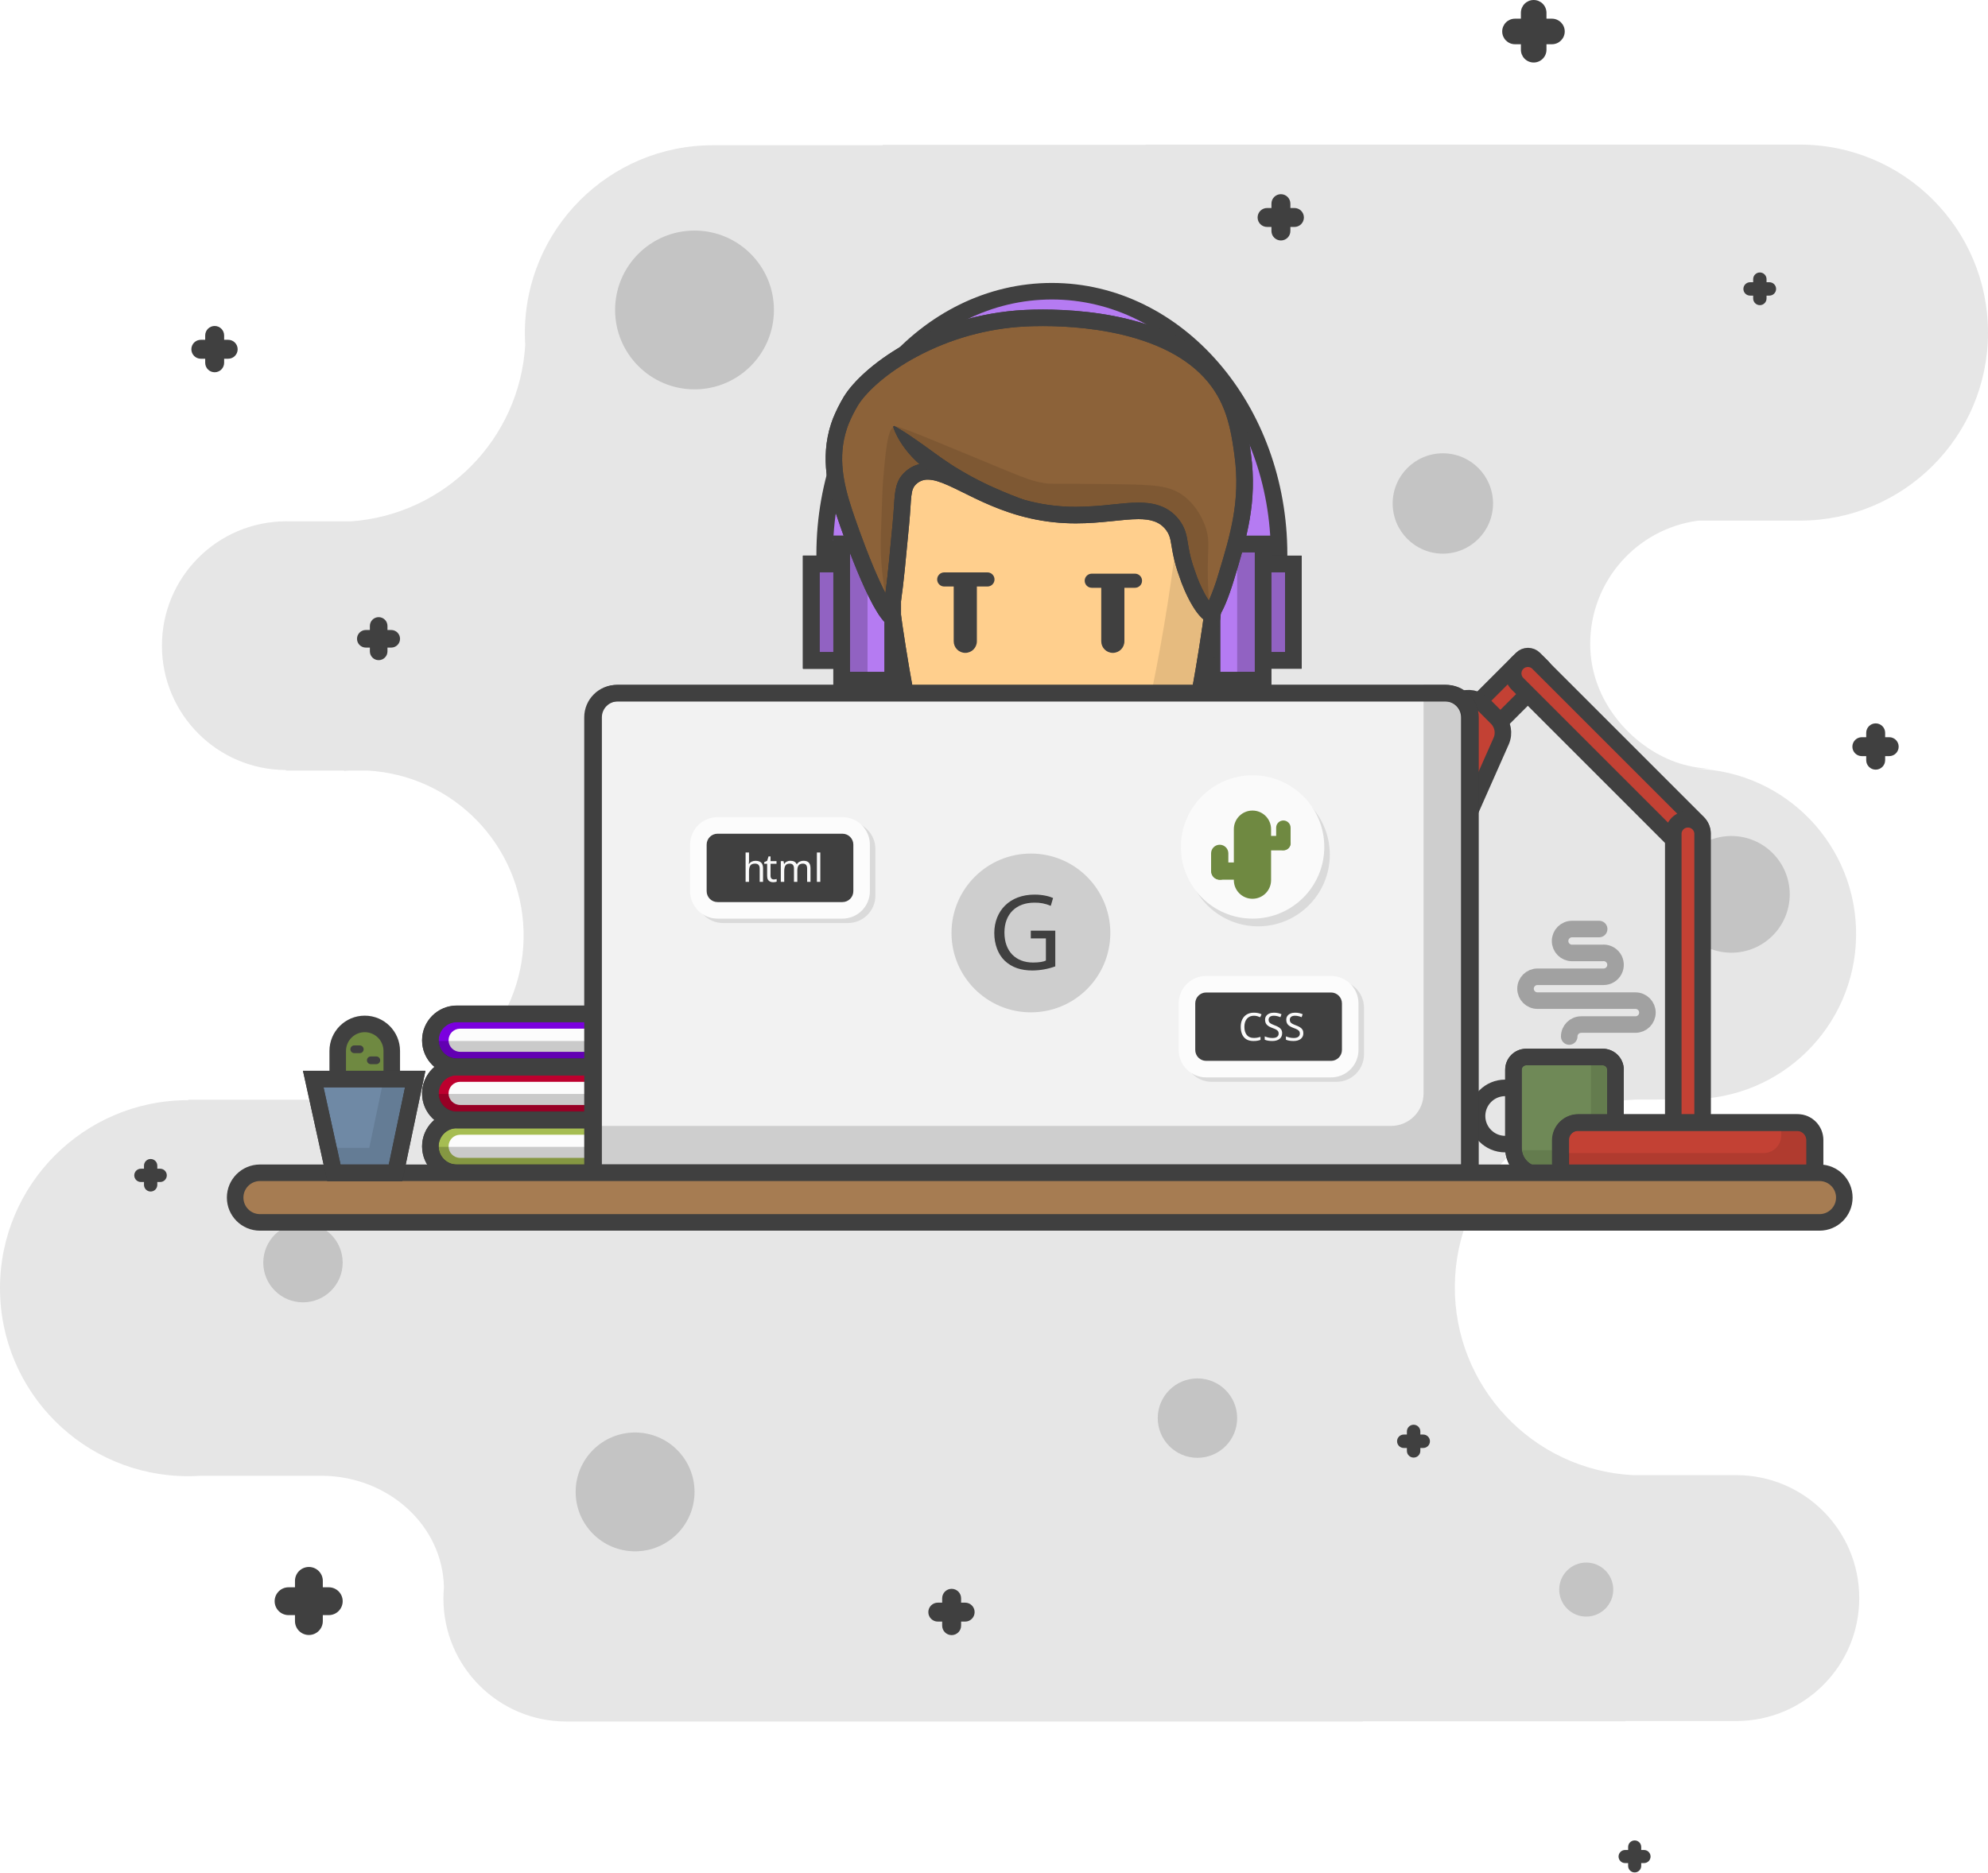
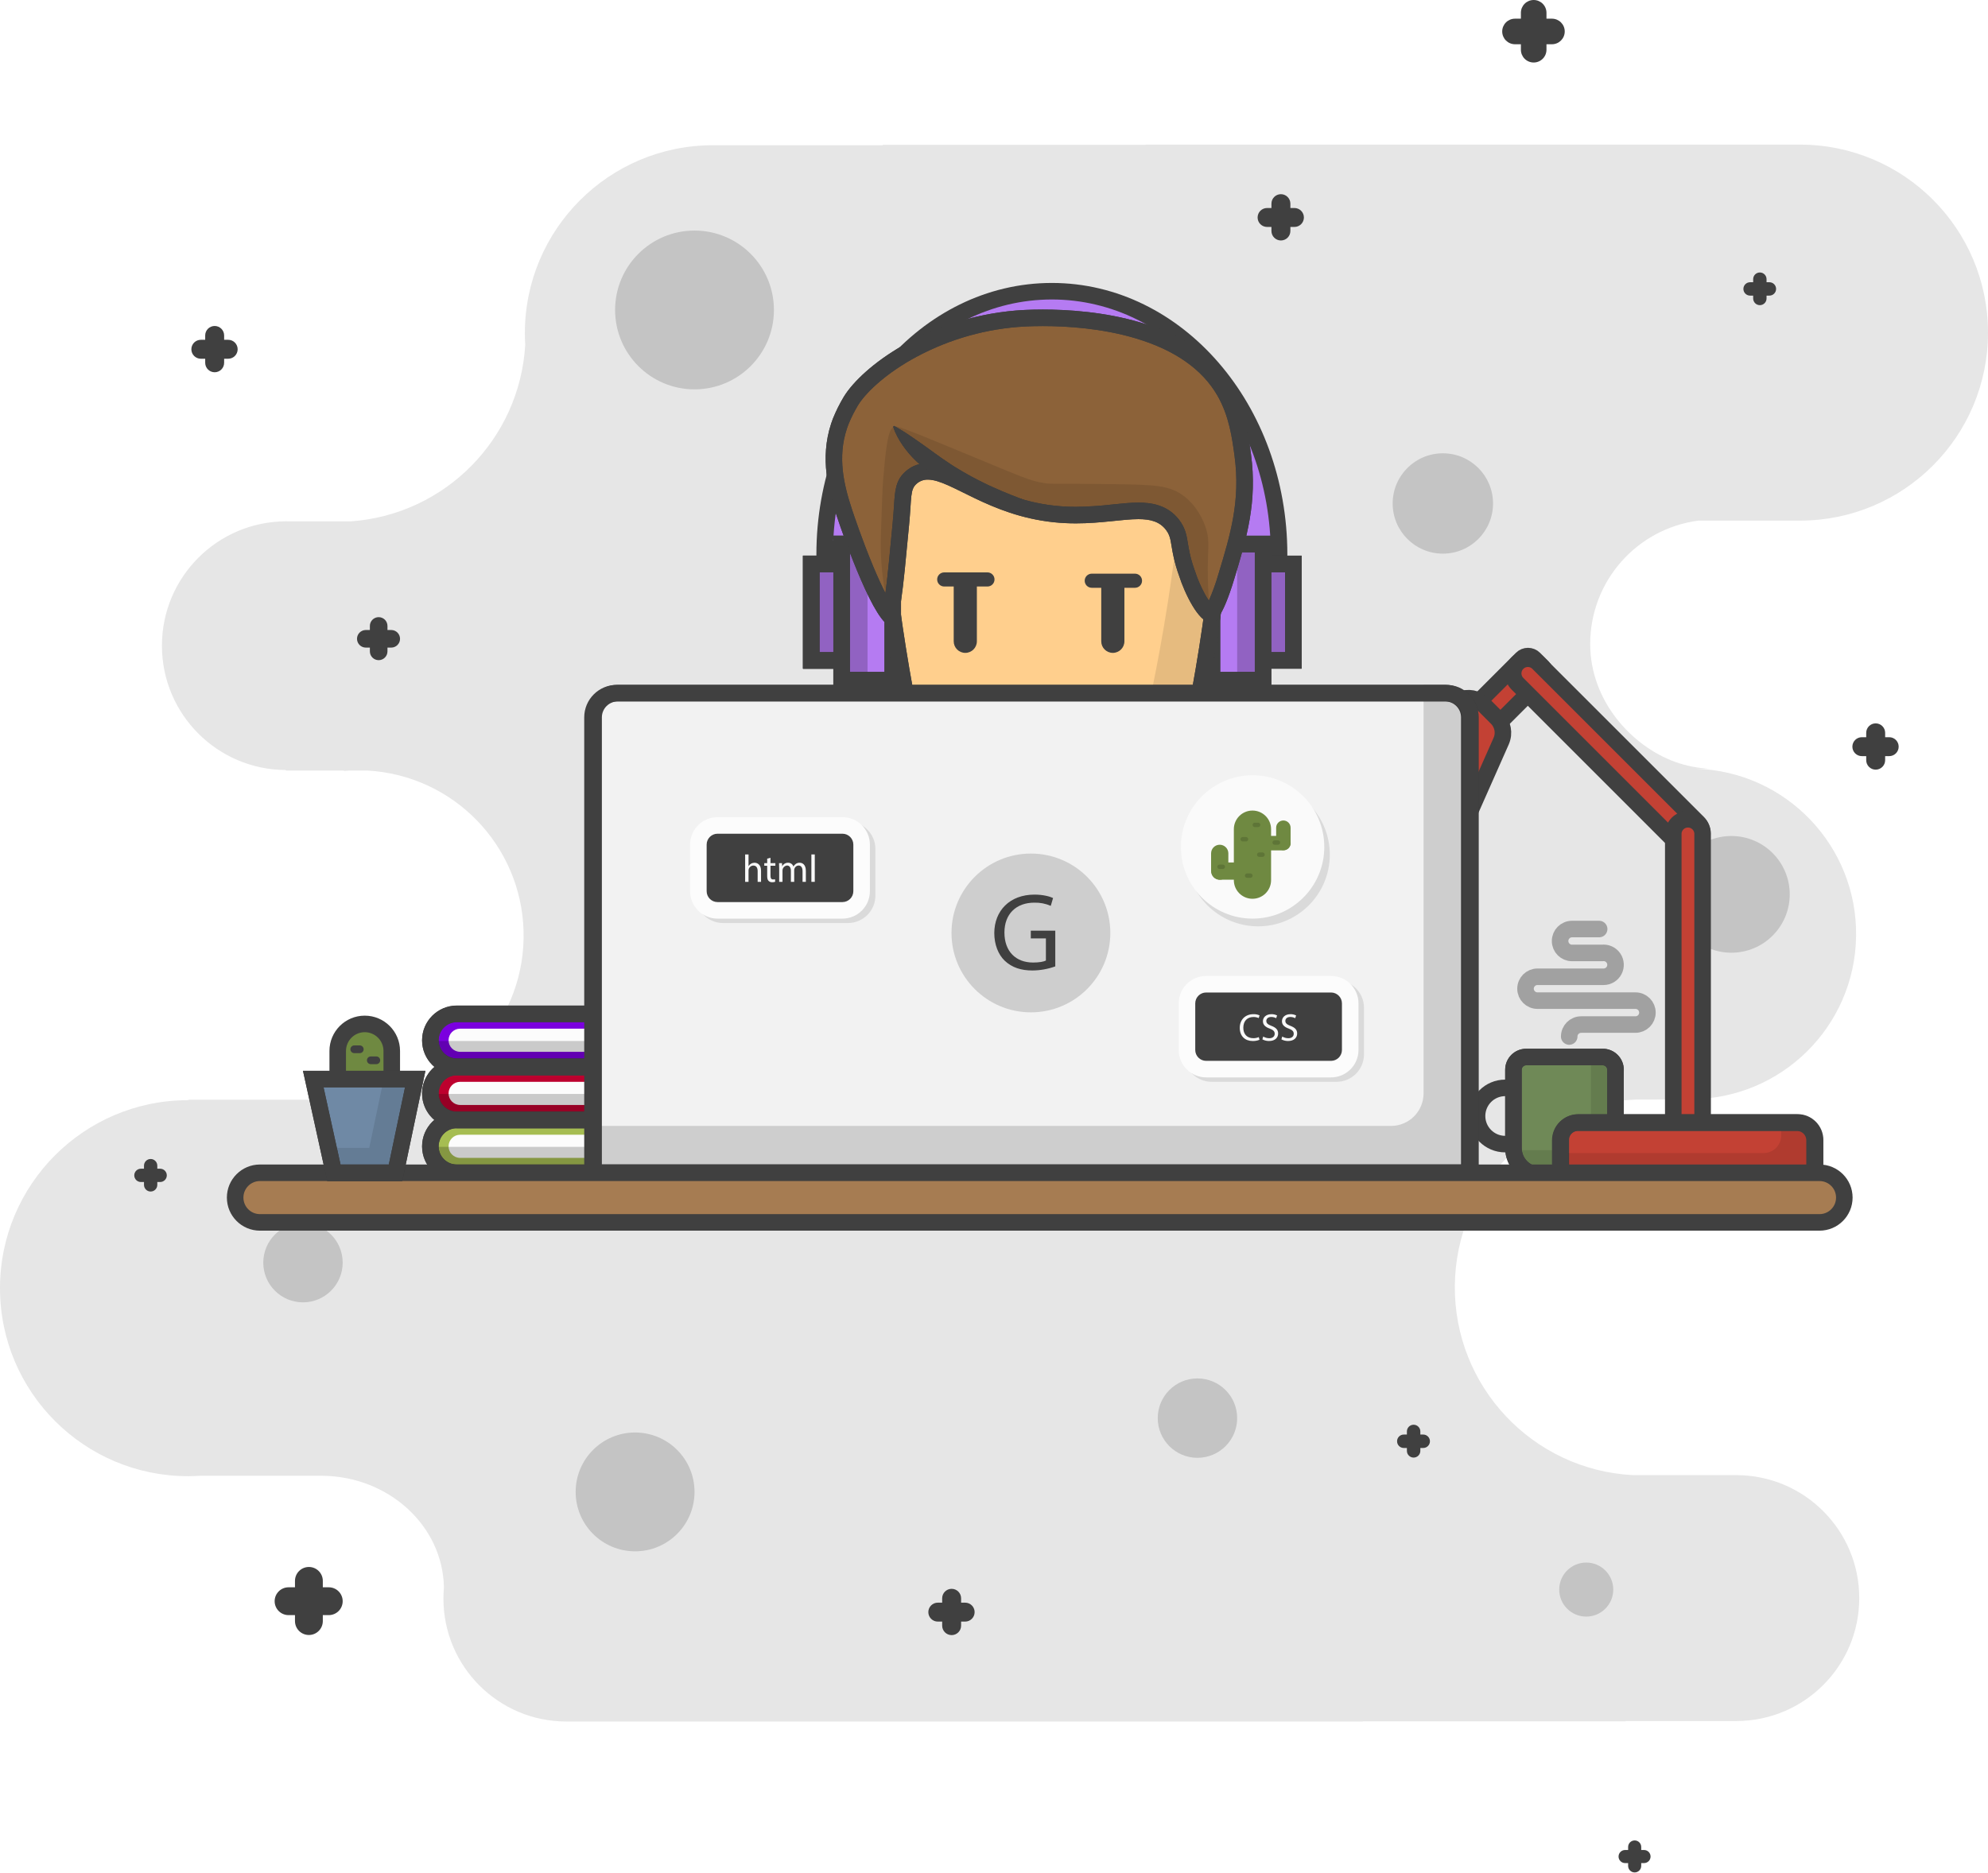
<svg xmlns="http://www.w3.org/2000/svg" viewBox="0 0 1802.469 1698.137">
  <defs>
    <style>
      .cls-1 {
        fill: #e6e6e6;
      }

-       .cls-2 {
+       .cls-2, .cls-27 {
        opacity: 0.15;
      }

      .cls-3 {
        fill: #404040;
      }

      .cls-4, .cls-5 {
        fill: #b57bf2;
      }

      .cls-15, .cls-17, .cls-4 {
        stroke: #404040;
      }

      .cls-10, .cls-11, .cls-15, .cls-17, .cls-4 {
        stroke-miterlimit: 10;
        stroke-width: 15px;
      }

      .cls-6, .cls-7 {
        opacity: 0.2;
      }

      .cls-8 {
        fill: #6f8957;
      }

      .cls-16, .cls-9 {
        opacity: 0.1;
      }

      .cls-10, .cls-11, .cls-17, .cls-21 {
        fill: none;
      }

      .cls-10, .cls-11 {
        stroke: #000;
        stroke-linecap: round;
      }

      .cls-11 {
        opacity: 0.3;
      }

      .cls-12 {
        fill: #a6bd52;
      }

      .cls-13 {
        fill: #fcfcfc;
      }

      .cls-14 {
        fill: #bd002e;
      }

      .cls-15 {
        fill: #c34134;
      }

      .cls-18 {
        fill: #ffcf8d;
      }

      .cls-19 {
        fill: #8c6239;
      }

      .cls-20 {
        fill: #7b00df;
      }

      .cls-22 {
        fill: #6f8941;
      }

      .cls-23 {
        fill: #f2f2f2;
      }

      .cls-24 {
        fill: #a67c52;
      }

      .cls-25 {
        fill: #6f89a5;
      }

      .cls-26 {
-         font-size: 35px;
-         font-family: MyriadPro-Regular, Myriad Pro;
-       }
- 
-       .cls-26, .cls-28 {
        fill: #fafafa;
-       }
- 
-       .cls-27 {
-         letter-spacing: -0.004em;
      }
    </style>
  </defs>
  <g id="Слой_2" data-name="Слой 2">
    <path class="cls-1" d="M1539.894,472.157h92.074a170.5,170.5,0,0,0,0-341H1038.641v.191H800.407v.372H646.376a170.5,170.5,0,0,0-170.5,170.5c0,3.539.121,7.048.333,10.534A170.51,170.51,0,0,1,318.005,472.84h-55.11c-1.163-.036-2.33-.059-3.501-.059a112.783,112.783,0,0,0-.213,225.565v.494h52.637v.328c1.566-.135,3.141-.24,4.72-.328h16.865a149.868,149.868,0,0,1,8.293,298.549H170.818v.376c-.106-0-.212-.004-.318-.004a170.5,170.5,0,0,0,0,341c3.747,0,7.462-.134,11.149-.372h110.814c60.365.715,109.16,45.687,110.03,101.372-.293,3.294-.451,6.627-.451,9.997a111.509,111.509,0,0,0,111.509,111.509c.089,0,.178-.003.267-.003v.004h721.775v-.192h238.234v-.244h100.737a111.509,111.509,0,0,0,0-223.017h-94.39a170.493,170.493,0,0,1,3.222-340.617l49.655-.122v-.25a149.868,149.868,0,0,0,4.457-299.669h13.306a105.869,105.869,0,0,1-32.124-6.219c-39.208-14.256-76.898-55.214-76.898-106.951A112.8,112.8,0,0,1,1539.894,472.157Z" />
    <g class="cls-2">
      <circle cx="629.702" cy="281.106" r="72" />
    </g>
    <g class="cls-2">
      <circle cx="1308.202" cy="456.606" r="45.5" />
    </g>
    <g class="cls-2">
      <circle cx="1085.702" cy="1286.106" r="36" />
    </g>
    <g class="cls-2">
      <circle cx="575.82" cy="1353.032" r="53.883" />
    </g>
    <g class="cls-2">
      <circle cx="1438.202" cy="1441.606" r="24.5" />
    </g>
    <g class="cls-2">
      <circle cx="274.702" cy="1145.106" r="36" />
    </g>
    <g class="cls-2">
      <circle cx="1569.788" cy="811.106" r="52.915" />
    </g>
    <path class="cls-3" d="M1173.627,188.647h-3.673v-3.955a8.586,8.586,0,0,0-8.586-8.586h0a8.586,8.586,0,0,0-8.586,8.586v3.955h-3.959a8.586,8.586,0,0,0-8.586,8.586v0a8.586,8.586,0,0,0,8.586,8.586h3.959v3.677a8.586,8.586,0,0,0,8.586,8.586h0a8.586,8.586,0,0,0,8.586-8.586v-3.677h3.673a8.586,8.586,0,0,0,8.586-8.586v0A8.586,8.586,0,0,0,1173.627,188.647Z" />
    <path class="cls-3" d="M1604.277,255.964h-2.594v-2.793a6.064,6.064,0,0,0-6.064-6.064h0a6.064,6.064,0,0,0-6.064,6.064V255.964h-2.796a6.064,6.064,0,0,0-6.064,6.064v0a6.064,6.064,0,0,0,6.064,6.064h2.796v2.597a6.064,6.064,0,0,0,6.064,6.064h0a6.064,6.064,0,0,0,6.064-6.064v-2.597h2.594a6.064,6.064,0,0,0,6.064-6.064v0A6.064,6.064,0,0,0,1604.277,255.964Z" />
    <path class="cls-3" d="M354.723,571.357H351.31v-3.675a7.979,7.979,0,0,0-7.979-7.979h0a7.979,7.979,0,0,0-7.979,7.979v3.675h-3.679a7.979,7.979,0,0,0-7.979,7.979v0a7.979,7.979,0,0,0,7.979,7.979h3.679v3.417a7.979,7.979,0,0,0,7.979,7.979h0a7.979,7.979,0,0,0,7.979-7.979v-3.417h3.413a7.979,7.979,0,0,0,7.979-7.979v0A7.979,7.979,0,0,0,354.723,571.357Z" />
    <path class="cls-3" d="M875.083,1453.468h-3.673v-3.955a8.586,8.586,0,0,0-8.586-8.586h0a8.586,8.586,0,0,0-8.586,8.586v3.955h-3.959a8.586,8.586,0,0,0-8.586,8.586v0a8.586,8.586,0,0,0,8.586,8.586h3.959v3.677a8.586,8.586,0,0,0,8.586,8.586h0a8.586,8.586,0,0,0,8.586-8.586v-3.677h3.673a8.586,8.586,0,0,0,8.586-8.586v0A8.586,8.586,0,0,0,875.083,1453.468Z" />
    <path class="cls-3" d="M1290.395,1301.009h-2.607v-2.807a6.095,6.095,0,0,0-6.095-6.095h0a6.095,6.095,0,0,0-6.095,6.095v2.807h-2.81a6.095,6.095,0,0,0-6.095,6.095v0a6.095,6.095,0,0,0,6.095,6.095h2.81v2.61a6.095,6.095,0,0,0,6.095,6.095h0a6.095,6.095,0,0,0,6.095-6.095V1313.198h2.607a6.095,6.095,0,0,0,6.095-6.095v0A6.095,6.095,0,0,0,1290.395,1301.009Z" />
    <path class="cls-3" d="M145.201,1059.92h-2.581v-2.779a6.034,6.034,0,0,0-6.034-6.034h0a6.034,6.034,0,0,0-6.034,6.034v2.779h-2.782a6.034,6.034,0,0,0-6.034,6.034v0a6.034,6.034,0,0,0,6.034,6.034h2.782v2.584a6.034,6.034,0,0,0,6.034,6.034h0a6.034,6.034,0,0,0,6.034-6.034v-2.584h2.581a6.034,6.034,0,0,0,6.034-6.034v0A6.034,6.034,0,0,0,145.201,1059.92Z" />
    <path class="cls-3" d="M206.892,308.17h-3.673v-3.955a8.586,8.586,0,0,0-8.586-8.586h0a8.586,8.586,0,0,0-8.586,8.586v3.955h-3.959a8.586,8.586,0,0,0-8.586,8.586v0a8.586,8.586,0,0,0,8.586,8.586h3.959V329.019a8.586,8.586,0,0,0,8.586,8.586h0a8.586,8.586,0,0,0,8.586-8.586V325.342h3.673a8.586,8.586,0,0,0,8.586-8.586v0A8.586,8.586,0,0,0,206.892,308.17Z" />
    <path class="cls-3" d="M1712.892,668.574h-3.673v-3.955a8.586,8.586,0,0,0-8.586-8.586h0a8.586,8.586,0,0,0-8.586,8.586v3.955h-3.959a8.586,8.586,0,0,0-8.586,8.586v0a8.586,8.586,0,0,0,8.586,8.586h3.959v3.677a8.586,8.586,0,0,0,8.586,8.586h0a8.586,8.586,0,0,0,8.586-8.586v-3.677h3.673a8.586,8.586,0,0,0,8.586-8.586v0A8.586,8.586,0,0,0,1712.892,668.574Z" />
    <path class="cls-3" d="M1490.594,1677.78h-2.54v-2.735a5.938,5.938,0,0,0-5.938-5.938h0a5.938,5.938,0,0,0-5.938,5.938v2.735h-2.738a5.938,5.938,0,0,0-5.938,5.938v0a5.938,5.938,0,0,0,5.938,5.938h2.738v2.543a5.938,5.938,0,0,0,5.938,5.938h0a5.938,5.938,0,0,0,5.938-5.938v-2.543h2.54a5.938,5.938,0,0,0,5.938-5.938v0A5.938,5.938,0,0,0,1490.594,1677.78Z" />
    <path class="cls-3" d="M1407.107,16.937h-4.96V11.596A11.596,11.596,0,0,0,1390.551,0h0a11.596,11.596,0,0,0-11.596,11.596V16.937h-5.347a11.596,11.596,0,0,0-11.596,11.596v0a11.596,11.596,0,0,0,11.596,11.596h5.347v4.966a11.596,11.596,0,0,0,11.596,11.596h0a11.596,11.596,0,0,0,11.596-11.596v-4.966h4.96a11.596,11.596,0,0,0,11.596-11.596v0A11.596,11.596,0,0,0,1407.107,16.937Z" />
    <path class="cls-3" d="M298.084,1439.537h-5.398v-5.812a12.618,12.618,0,0,0-12.618-12.618h0a12.618,12.618,0,0,0-12.618,12.618v5.812h-5.819a12.618,12.618,0,0,0-12.618,12.618v0a12.618,12.618,0,0,0,12.618,12.618h5.819v5.404a12.618,12.618,0,0,0,12.618,12.618h0a12.618,12.618,0,0,0,12.618-12.618v-5.404h5.398a12.618,12.618,0,0,0,12.618-12.618v0A12.618,12.618,0,0,0,298.084,1439.537Z" />
  </g>
  <g id="Слой_1" data-name="Слой 1">
    <path class="cls-4" d="M813.276,502.172c0-89.502,62.594-162.057,139.808-162.057s139.808,72.555,139.808,162.057c0,.479-.012.956-.016,1.434h66.819c.001-.24.008-.477.008-.717,0-131.876-92.229-238.783-206-238.783s-206,106.907-206,238.783c0,.24.007.477.008.717H813.292C813.288,503.128,813.276,502.652,813.276,502.172Z" />
    <g>
      <g>
        <g>
          <rect class="cls-5" x="1139.445" y="511.435" width="33.239" height="87.51" />
          <path class="cls-3" d="M1165.184,518.935v72.51h-18.24V518.935h18.24m15-15h-48.24V606.445h48.24V503.935Z" />
        </g>
        <g class="cls-6">
          <rect x="1139.445" y="511.435" width="33.239" height="87.51" />
          <path d="M1165.184,518.935v72.51h-18.24V518.935h18.24m15-15h-48.24V606.445h48.24V503.935Z" />
        </g>
        <path class="cls-3" d="M1165.184,518.935v72.51h-18.24V518.935h18.24m15-15h-48.24V606.445h48.24V503.935Z" />
      </g>
      <g>
        <rect class="cls-5" x="1098.849" y="493.345" width="46.352" height="123.522" />
        <path class="cls-3" d="M1137.7,500.845V609.368h-31.352V500.845h31.352m15-15h-61.352V624.368h61.352V485.845Z" />
      </g>
      <rect class="cls-7" x="1121.702" y="496.106" width="20" height="116" />
      <path class="cls-3" d="M1137.7,500.845V609.368h-31.352V500.845h31.352m15-15h-61.352V624.368h61.352V485.845Z" />
    </g>
    <g>
      <g>
        <g>
          <rect class="cls-5" x="735.582" y="511.435" width="33.24" height="87.51" />
          <path class="cls-3" d="M761.322,518.935v72.51H743.082V518.935h18.24m15-15H728.082V606.445h48.24V503.935Z" />
        </g>
        <g class="cls-6">
          <rect x="735.582" y="511.435" width="33.24" height="87.51" />
          <path d="M761.322,518.935v72.51H743.082V518.935h18.24m15-15H728.082V606.445h48.24V503.935Z" />
        </g>
        <path class="cls-3" d="M761.322,518.935v72.51H743.082V518.935h18.24m15-15H728.082V606.445h48.24V503.935Z" />
      </g>
      <g>
        <rect class="cls-5" x="763.066" y="493.345" width="46.352" height="123.522" />
        <path class="cls-3" d="M801.918,500.845V609.368H770.566V500.845h31.352m15-15H755.566V624.368h61.352V485.845Z" />
      </g>
    </g>
    <g>
      <path class="cls-3" d="M1364.702,994.106a18,18,0,1,1-18,18,18.02,18.02,0,0,1,18-18m0-15a33,33,0,1,0,33,33,33,33,0,0,0-33-33Z" />
      <g>
        <path class="cls-8" d="M1396.593,1065.606a24.418,24.418,0,0,1-24.391-24.391V970.149a11.556,11.556,0,0,1,11.543-11.543h69.439a11.556,11.556,0,0,1,11.543,11.543v71.066a24.418,24.418,0,0,1-24.391,24.391Z" />
        <path class="cls-3" d="M1453.185,966.106a4.047,4.047,0,0,1,4.042,4.043v71.067a16.91,16.91,0,0,1-16.89,16.89h-43.745a16.91,16.91,0,0,1-16.89-16.89V970.149a4.047,4.047,0,0,1,4.043-4.043h69.44m0-15h-69.44a19.043,19.043,0,0,0-19.043,19.043v71.067a31.89,31.89,0,0,0,31.89,31.89h43.745a31.89,31.89,0,0,0,31.89-31.89V970.149a19.043,19.043,0,0,0-19.042-19.043Z" />
      </g>
      <g class="cls-9">
        <path d="M1453.423,951.106a10.958,10.958,0,0,0-10.958,10.958v62a19.043,19.043,0,0,1-19.042,19.042h-44.72l3,19c0,6.052-11.857,11-5.805,11l85.805-12,10.763-90.958A19.043,19.043,0,0,0,1453.423,951.106Z" />
      </g>
      <path class="cls-3" d="M1453.189,966.128a4.047,4.047,0,0,1,4.043,4.043v70.927a17.05,17.05,0,0,1-17.03,17.03h-43.465a17.05,17.05,0,0,1-17.03-17.03V970.17a4.047,4.047,0,0,1,4.042-4.043h69.44m0-15h-69.44a19.043,19.043,0,0,0-19.042,19.043v70.927a32.03,32.03,0,0,0,32.03,32.03h43.465a32.03,32.03,0,0,0,32.03-32.03V970.17a19.043,19.043,0,0,0-19.043-19.043Z" />
      <path class="cls-10" d="M1471.914,882.531" />
      <path class="cls-11" d="M1449.91,842.554h-24.574a10.844,10.844,0,1,0,0,21.688s14.104,0,27.201-0a10.845,10.845,0,1,1,1.395,21.601h-59.992a10.82,10.82,0,0,0,.065,21.64s14.104,0,27.201-0l1.81.001h59.817a10.844,10.844,0,0,1,0,21.688h-48.973l-.25.013a10.844,10.844,0,0,0-10.844,10.844" />
    </g>
    <g>
      <g>
        <path class="cls-12" d="M414.202,1063.606a24,24,0,0,1,0-48h135a24,24,0,1,1,0,48Z" />
        <path class="cls-3" d="M549.203,1023.106a16.5,16.5,0,0,1,0,33H414.202a16.5,16.5,0,0,1,0-33H549.203m0-15H414.202a31.5,31.5,0,0,0,0,63H549.203a31.5,31.5,0,0,0,0-63Z" />
      </g>
      <rect class="cls-13" x="406.702" y="1029.106" width="151" height="21" rx="10.5" />
    </g>
    <g>
      <g>
        <path class="cls-14" d="M414.202,1015.606a24,24,0,0,1,0-48h135a24,24,0,1,1,0,48Z" />
        <path class="cls-3" d="M549.203,975.106a16.5,16.5,0,0,1,0,33H414.202a16.5,16.5,0,0,1,0-33H549.203m0-15H414.202a31.5,31.5,0,0,0,0,63H549.203a31.5,31.5,0,0,0,0-63Z" />
      </g>
      <rect class="cls-13" x="406.702" y="981.106" width="151" height="21" rx="10.5" />
    </g>
    <g>
      <rect class="cls-15" x="1353.457" y="589.506" width="26.605" height="79.266" rx="7.969" transform="translate(1888.335 2040.453) rotate(-135)" />
      <rect class="cls-15" x="1444.394" y="567.411" width="26.605" height="231.461" rx="13.302" transform="translate(-56.10437 1230.835) rotate(-45.00002)" />
      <rect class="cls-15" x="1517.113" y="743.002" width="26.605" height="297.086" rx="13.302" />
      <rect class="cls-15" x="1415.129" y="1017.917" width="230.574" height="53.209" rx="15.938" />
      <path class="cls-15" d="M1264.022,827.617l-95.767-95.767a18.941,18.941,0,0,1,5.722-30.712l149.741-66.329a18.941,18.941,0,0,1,21.065,3.925l12.354,12.354a18.941,18.941,0,0,1,3.925,21.065l-66.328,149.742A18.941,18.941,0,0,1,1264.022,827.617Z" />
      <path class="cls-16" d="M1629.052,1022.502h-14.062v7.272a15.938,15.938,0,0,1-15.938,15.938H1414.416v14.062a15.938,15.938,0,0,0,15.938,15.938h198.699a15.938,15.938,0,0,0,15.938-15.938v-21.334A15.938,15.938,0,0,0,1629.052,1022.502Z" />
      <rect class="cls-17" x="1414.65" y="1018.204" width="230.574" height="53.209" rx="15.938" />
    </g>
    <g>
      <path class="cls-18" d="M954.702,953.606c-17.284,0-36.6-20.112-55.86-58.163-17.358-34.292-34.866-83.911-50.63-143.491-29.037-109.743-47.01-233.303-47.01-284.846,0-47.752,14.99-84.424,44.553-108.997,26.37-21.918,64.043-33.503,108.947-33.503,44.803,0,82.294,11.578,108.422,33.483,29.248,24.521,44.078,61.199,44.078,109.017,0,51.721-17.783,175.338-46.514,284.861-15.855,60.443-32.775,108.719-50.289,143.489C991.238,933.499,971.978,953.606,954.702,953.606Z" />
      <path class="cls-3" d="M954.702,332.106c43.018,0,78.843,10.972,103.604,31.73,27.469,23.028,41.396,57.773,41.396,103.27,0,51.256-17.69,174.013-46.268,282.959-15.501,59.091-32.698,108.2-49.732,142.018-17.294,34.333-35.153,54.024-48.999,54.024-13.861,0-31.782-19.701-49.169-54.05-17.125-33.832-34.439-82.942-50.071-142.022-28.883-109.16-46.76-231.853-46.76-282.928,0-45.418,14.08-80.149,41.847-103.229,25.007-20.785,61.022-31.771,104.153-31.771m0-15c-88.642,0-161,43.961-161,150s72.358,494,161,494c88.642,0,160-387.961,160-494s-71.358-150-160-150Z" />
    </g>
    <g class="cls-9">
      <path d="M1049.017,339.124c14.084,22.308,22.165,50.938,22.165,86.599,0,106.039-71.358,494-160,494a31.677,31.677,0,0,1-8.369-1.149c16.146,26.244,33.423,42.149,51.369,42.149,88.642,0,160-387.961,160-494C1114.181,403.222,1088.585,361.992,1049.017,339.124Z" />
    </g>
    <g>
      <g>
        <g>
          <rect class="cls-5" x="735.582" y="511.435" width="33.24" height="87.51" />
          <path class="cls-3" d="M761.322,518.935v72.51H743.082V518.935h18.24m15-15H728.082V606.445h48.24V503.935Z" />
        </g>
        <g class="cls-6">
          <rect x="735.582" y="511.435" width="33.24" height="87.51" />
          <path d="M761.322,518.935v72.51H743.082V518.935h18.24m15-15H728.082V606.445h48.24V503.935Z" />
        </g>
        <path class="cls-3" d="M761.322,518.935v72.51H743.082V518.935h18.24m15-15H728.082V606.445h48.24V503.935Z" />
      </g>
      <g>
        <rect class="cls-5" x="763.066" y="493.345" width="46.352" height="123.522" />
        <path class="cls-3" d="M801.918,500.845V609.368H770.566V500.845h31.352m15-15H755.566V624.368h61.352V485.845Z" />
      </g>
      <rect class="cls-7" x="766.564" y="496.106" width="20" height="116" transform="translate(1553.128 1108.213) rotate(-180)" />
      <path class="cls-3" d="M801.918,500.845V609.368H770.566V500.845h31.352m15-15H755.566V624.368h61.352V485.845Z" />
    </g>
    <path class="cls-3" d="M954.702,332.106c43.018,0,78.843,10.972,103.604,31.73,27.469,23.028,41.396,57.773,41.396,103.27,0,51.256-17.69,174.013-46.268,282.959-15.501,59.091-32.698,108.2-49.732,142.018-17.294,34.333-35.153,54.024-48.999,54.024-13.861,0-31.782-19.701-49.169-54.05-17.125-33.832-34.439-82.942-50.071-142.022-28.883-109.16-46.76-231.853-46.76-282.928,0-45.418,14.08-80.149,41.847-103.229,25.007-20.785,61.022-31.771,104.153-31.771m0-15c-88.642,0-161,43.961-161,150s72.358,494,161,494c88.642,0,160-387.961,160-494s-71.358-150-160-150Z" />
    <g>
      <path class="cls-19" d="M806.704,558.24c-3.237-3.612-9.763-13.163-20.444-38.189-10.648-24.95-19.307-50.853-20.935-55.792-7.475-22.686-13.87-49.665-4.623-77.753.466-1.417.971-2.832,1.5-4.207A133.299,133.299,0,0,1,771.588,363.54c16.655-27.039,74.281-68.016,150.248-74.46,2.379-.202,11.113-.86,23.635-.86,21.941,0,54.755,1.99,86.479,11.471,37.17,11.108,63.501,29.671,78.262,55.173,11.475,19.822,14.293,40.844,16.558,57.736,5.674,42.326-3.788,73.61-14.745,109.834-7.894,26.098-13.09,32.922-14.675,34.516-1.449-.7-5.183-3.729-10.221-12.333A129.697,129.697,0,0,1,1076.349,520.332c-.17-.537-.399-1.188-.679-1.979a118.273,118.273,0,0,1-4.344-15.276c-.799-3.617-1.284-6.601-1.713-9.234-1.076-6.611-1.926-11.833-6.439-17.773-8.587-11.301-21.066-12.751-30.979-12.751-6.754,0-14.033.75-22.463,1.619a324.397,324.397,0,0,1-34.164,2.219,184.167,184.167,0,0,1-19.576-1.007c-33.809-3.578-58.92-16.017-79.097-26.012-14.267-7.067-25.535-12.65-35.615-12.65a22.293,22.293,0,0,0-14.972,5.438c-6.949,5.985-7.386,12.69-8.257,26.046-.292,4.467-.654,10.027-1.314,16.921l-.172,1.779C812.961,516.115,810.019,547.489,806.704,558.24Z" />
      <path class="cls-3" d="M945.471,295.719c21.441,0,53.476,1.936,84.331,11.157,35.277,10.543,60.146,27.952,73.918,51.745,10.73,18.537,13.438,38.743,15.615,54.979,5.458,40.712-3.787,71.275-14.491,106.664a190.649,190.649,0,0,1-8.828,24.416,75.982,75.982,0,0,1-3.959-6.598,125.734,125.734,0,0,1-8.561-20.023c-.224-.702-.47-1.4-.755-2.207a111.294,111.294,0,0,1-4.09-14.391c-.754-3.412-1.221-6.286-1.634-8.822-1.145-7.034-2.226-13.677-7.87-21.105-10.7-14.083-26.213-15.713-36.951-15.714-7.14-0-14.958.805-23.235,1.658a318.194,318.194,0,0,1-33.393,2.179,176.823,176.823,0,0,1-18.786-.965c-32.473-3.437-56.917-15.545-76.557-25.275-15.145-7.503-27.108-13.429-38.944-13.429a29.598,29.598,0,0,0-19.867,7.255c-9.334,8.04-9.936,17.269-10.847,31.24-.288,4.417-.646,9.914-1.296,16.697l-.105,1.09-.067.697c-2.268,24.196-4.06,43.308-5.838,57.374q-.235,1.859-.461,3.526c-2.952-5.719-6.562-13.391-10.863-23.647C781.938,490.379,773.949,466.464,772.449,461.912c-7.45-22.609-13.166-47.108-4.623-73.061.423-1.284.881-2.57,1.363-3.824a125.673,125.673,0,0,1,8.785-17.553c6.265-10.171,22.203-26.335,48.148-41.198a234.574,234.574,0,0,1,96.349-29.723c2.304-.195,10.774-.833,23.001-.833m0-15c-13.035,0-21.999.694-24.269.887-81.774,6.938-139.659,51.472-156,78a139.681,139.681,0,0,0-10,20c-.4,1.041-.986,2.617-1.624,4.555-10.458,31.768-2.238,61.621,4.624,82.445,7.98,24.216,35.508,101.12,50.033,101.12a3.906,3.906,0,0,0,.967-.12c6.622-1.689,9.358-30.873,14.83-89.241.029-.314.089-.916.17-1.759,2.496-26.067.757-32.623,7-38a14.795,14.795,0,0,1,10.078-3.62c20.742,0,55.218,32.408,113.922,38.62a192.888,192.888,0,0,0,20.364,1.049c23.272,0,42.179-3.838,56.627-3.837,10.87.001,19.223,2.174,25.009,9.788,4.862,6.399,4.025,11.522,6.801,24.088a135.396,135.396,0,0,0,5.199,17.912c4.653,14.623,17.422,42.009,28.655,42.009.115,0,.23-.003.345-.009,2.593-.131,9.479-1.91,21-40,11.095-36.682,20.89-69.065,15-113-2.304-17.19-5.28-39.389-17.5-60.5-36.132-62.423-127.071-70.387-171.231-70.387Z" />
    </g>
    <path class="cls-3" d="M810.639,386.242a181.65,181.65,0,0,1,15.695,9.759c4.95,3.332,9.704,6.72,14.422,10.097,9.39,6.779,18.626,13.668,28.609,19.538l3.73,2.218c1.232.763,2.527,1.41,3.777,2.145,2.498,1.478,5.087,2.785,7.65,4.161,1.273.707,2.589,1.324,3.884,1.992q1.947.995,3.921,1.94l3.948,1.914q2.004.889,3.998,1.828c5.354,2.4,10.778,4.744,16.31,6.942,5.53,2.209,11.151,4.293,16.849,6.486l-.457,2.688a135.659,135.659,0,0,1-36.732-4.641,160.359,160.359,0,0,1-17.782-5.766,167.717,167.717,0,0,1-17.045-7.85c-1.405-.698-2.753-1.497-4.113-2.276-1.359-.782-2.723-1.556-4.069-2.361-2.638-1.695-5.326-3.32-7.888-5.132-2.552-1.824-5.147-3.592-7.598-5.553-2.448-1.962-4.828-4.011-7.087-6.189a91.122,91.122,0,0,1-12.225-14.295,76.922,76.922,0,0,1-4.905-8.088,54.352,54.352,0,0,1-3.763-8.827Z" />
    <path class="cls-16" d="M810.702,387.106c.96-1.706,9.69,1.487,64,24,54.181,22.46,59.05,24.902,72,27,7.352,1.191,4.079.128,65,1,35.542.509,49.129,1.049,62,11,12.41,9.594,17.43,22.737,19,27,5.712,15.513.759,21.687,3,61,.596,10.46,1.327,16.69,0,17-3.357.784-16.064-37.212-18-43-5.925-17.716-6.797-23.259-13-31a55.713,55.713,0,0,0-23-17c-17.761-6.721-30.303.375-53,3-29.046,3.359-52.181-3.211-62-6-18.935-5.378-34.884-15.646-66-36C848.085,416.853,808.525,390.974,810.702,387.106Z" />
    <g>
      <g>
        <path class="cls-20" d="M414.202,967.406a24,24,0,0,1,0-48h135a24,24,0,1,1,0,48Z" />
        <path class="cls-3" d="M549.203,926.906a16.5,16.5,0,0,1,0,33H414.202a16.5,16.5,0,0,1,0-33H549.203m0-15H414.202a31.5,31.5,0,0,0-31.5,31.5v0a31.5,31.5,0,0,0,31.5,31.5H549.203a31.5,31.5,0,0,0,31.5-31.5v-0a31.5,31.5,0,0,0-31.5-31.5Z" />
      </g>
      <rect class="cls-13" x="406.702" y="932.906" width="151" height="21" rx="10.5" />
    </g>
    <rect class="cls-7" x="394.702" y="944.106" width="155" height="20" />
    <path class="cls-16" d="M805.702,547.106c-1.015-.033-1.783-2.585-3-9a242.985,242.985,0,0,1-4-54c.967-28.365,1.451-42.548,2-49,2.121-24.911,4.149-47.328,10-48,4.238-.487,4.954,11.088,19,25,7.647,7.574,13.877,10.572,13,14-1.163,4.547-12.732,1.639-20,8-8.202,7.178-5.131,21.041-4,36C821.756,510.503,809.592,547.234,805.702,547.106Z" />
    <rect class="cls-7" x="393.702" y="992.106" width="155" height="20" />
    <rect class="cls-7" x="396.702" y="1040.106" width="155" height="20" />
    <path class="cls-3" d="M945.471,295.719c21.441,0,53.476,1.936,84.331,11.157,35.277,10.543,60.146,27.952,73.918,51.745,10.73,18.537,13.438,38.743,15.615,54.979,5.458,40.712-3.787,71.275-14.491,106.664a190.649,190.649,0,0,1-8.828,24.416,75.982,75.982,0,0,1-3.959-6.598,125.734,125.734,0,0,1-8.561-20.023c-.224-.702-.47-1.4-.755-2.207a111.294,111.294,0,0,1-4.09-14.391c-.754-3.412-1.221-6.286-1.634-8.822-1.145-7.034-2.226-13.677-7.87-21.105-10.7-14.083-26.213-15.713-36.951-15.714-7.14-0-14.958.805-23.235,1.658a318.194,318.194,0,0,1-33.393,2.179,176.823,176.823,0,0,1-18.786-.965c-32.473-3.437-56.917-15.545-76.557-25.275-15.145-7.503-27.108-13.429-38.944-13.429a29.598,29.598,0,0,0-19.867,7.255c-9.334,8.04-9.936,17.269-10.847,31.24-.288,4.417-.646,9.914-1.296,16.697l-.105,1.09-.067.697c-2.268,24.196-4.06,43.308-5.838,57.374q-.235,1.859-.461,3.526c-2.952-5.719-6.562-13.391-10.863-23.647C781.938,490.379,773.949,466.464,772.449,461.912c-7.45-22.609-13.166-47.108-4.623-73.061.423-1.284.881-2.57,1.363-3.824a125.673,125.673,0,0,1,8.785-17.553c6.265-10.171,22.203-26.335,48.148-41.198a234.574,234.574,0,0,1,96.349-29.723c2.304-.195,10.774-.833,23.001-.833m0-15c-13.035,0-21.999.694-24.269.887-81.774,6.938-139.659,51.472-156,78a139.681,139.681,0,0,0-10,20c-.4,1.041-.986,2.617-1.624,4.555-10.458,31.768-2.238,61.621,4.624,82.445,7.98,24.216,35.508,101.12,50.033,101.12a3.906,3.906,0,0,0,.967-.12c6.622-1.689,9.358-30.873,14.83-89.241.029-.314.089-.916.17-1.759,2.496-26.067.757-32.623,7-38a14.795,14.795,0,0,1,10.078-3.62c20.742,0,55.218,32.408,113.922,38.62a192.888,192.888,0,0,0,20.364,1.049c23.272,0,42.179-3.838,56.627-3.837,10.87.001,19.223,2.174,25.009,9.788,4.862,6.399,4.025,11.522,6.801,24.088a135.396,135.396,0,0,0,5.199,17.912c4.653,14.623,17.422,42.009,28.655,42.009.115,0,.23-.003.345-.009,2.593-.131,9.479-1.91,21-40,11.095-36.682,20.89-69.065,15-113-2.304-17.19-5.28-39.389-17.5-60.5-36.132-62.423-127.071-70.387-171.231-70.387Z" />
    <g>
      <path class="cls-3" d="M549.181,1023.26a16.5,16.5,0,0,1,0,33H414.181a16.5,16.5,0,0,1,0-33H549.181m0-15H414.181a31.5,31.5,0,0,0,0,63H549.181a31.5,31.5,0,0,0,0-63Z" />
      <rect class="cls-21" x="406.681" y="1029.26" width="151" height="21" rx="10.5" />
      <path class="cls-3" d="M549.181,975.26a16.5,16.5,0,0,1,0,33H414.181a16.5,16.5,0,1,1,0-33H549.181m0-15H414.181a31.5,31.5,0,1,0,0,63H549.181a31.5,31.5,0,0,0,0-63Z" />
      <rect class="cls-21" x="406.681" y="981.26" width="151" height="21" rx="10.5" />
      <path class="cls-3" d="M549.181,927.06a16.5,16.5,0,0,1,0,33H414.181a16.5,16.5,0,0,1,0-33H549.181m0-15H414.181a31.5,31.5,0,0,0-31.5,31.5v0a31.5,31.5,0,0,0,31.5,31.5H549.181a31.5,31.5,0,0,0,31.5-31.5v-0a31.5,31.5,0,0,0-31.5-31.5Z" />
      <rect class="cls-21" x="406.681" y="933.06" width="151" height="21" rx="10.5" />
    </g>
    <path class="cls-3" d="M810.639,386.242a181.65,181.65,0,0,1,15.695,9.759c4.95,3.332,9.704,6.72,14.422,10.097,9.39,6.779,18.626,13.668,28.609,19.538l3.73,2.218c1.232.763,2.527,1.41,3.777,2.145,2.498,1.478,5.087,2.785,7.65,4.161,1.273.707,2.589,1.324,3.884,1.992q1.947.995,3.921,1.94l3.948,1.914q2.004.889,3.998,1.828c5.354,2.4,10.778,4.744,16.31,6.942,5.53,2.209,11.151,4.293,16.849,6.486l-.457,2.688a135.659,135.659,0,0,1-36.732-4.641,160.359,160.359,0,0,1-17.782-5.766,167.717,167.717,0,0,1-17.045-7.85c-1.405-.698-2.753-1.497-4.113-2.276-1.359-.782-2.723-1.556-4.069-2.361-2.638-1.695-5.326-3.32-7.888-5.132-2.552-1.824-5.147-3.592-7.598-5.553-2.448-1.962-4.828-4.011-7.087-6.189a91.122,91.122,0,0,1-12.225-14.295,76.922,76.922,0,0,1-4.905-8.088,54.352,54.352,0,0,1-3.763-8.827Z" />
    <g>
      <rect class="cls-3" x="864.702" y="521.106" width="21" height="71" rx="10.5" />
      <rect class="cls-3" x="849.702" y="519.106" width="52" height="12.812" rx="6.406" />
      <rect class="cls-3" x="998.468" y="522.266" width="21" height="69.84" rx="10.5" />
      <rect class="cls-3" x="983.468" y="520.266" width="52" height="12.812" rx="6.406" />
    </g>
    <g>
      <path class="cls-22" d="M330.702,1014.606a24.528,24.528,0,0,1-24.5-24.5v-37a24.5,24.5,0,0,1,49,0v37A24.528,24.528,0,0,1,330.702,1014.606Z" />
      <path class="cls-3" d="M330.703,936.106a17.019,17.019,0,0,1,17,17v37a17,17,0,0,1-34,0V953.106a17.019,17.019,0,0,1,17-17m0-15h-0a32,32,0,0,0-32,32v37a32,32,0,0,0,32,32h0a32,32,0,0,0,32-32V953.106a32,32,0,0,0-32-32Z" />
    </g>
    <g>
      <path class="cls-23" d="M537.202,1063.606V650.596a22.014,22.014,0,0,1,21.989-21.989h751.021a22.014,22.014,0,0,1,21.989,21.989v413.011Z" />
      <path class="cls-3" d="M1310.213,636.106a14.506,14.506,0,0,1,14.489,14.489v405.511h-780V650.596a14.506,14.506,0,0,1,14.489-14.489h751.021m0-15H559.192a29.489,29.489,0,0,0-29.489,29.489v420.511h810V650.596a29.489,29.489,0,0,0-29.489-29.489Z" />
    </g>
    <g class="cls-2">
      <circle cx="934.702" cy="846.106" r="72" />
    </g>
    <g class="cls-2">
      <path d="M1311.213,621.106h-20.511V991.617a29.489,29.489,0,0,1-29.489,29.489H530.702v50h810V650.596A29.489,29.489,0,0,0,1311.213,621.106Z" />
    </g>
    <path class="cls-3" d="M1311.213,636.106a14.506,14.506,0,0,1,14.489,14.489v405.511h-780V650.596a14.506,14.506,0,0,1,14.489-14.489h751.021m0-15H560.192a29.489,29.489,0,0,0-29.489,29.489v420.511h810V650.596a29.489,29.489,0,0,0-29.489-29.489Z" />
    <path class="cls-3" d="M956.795,876.436a62.8,62.8,0,0,1-20.701,3.7c-10.2,0-18.601-2.6-25.201-8.901-5.801-5.6-9.401-14.601-9.401-25.102.1-20.101,13.901-34.802,36.502-34.802,7.801,0,13.9,1.7,16.801,3.1l-2.1,7.101a34.941,34.941,0,0,0-14.901-2.9c-16.401,0-27.102,10.201-27.102,27.102,0,17.101,10.301,27.202,26.001,27.202,5.701,0,9.601-.8,11.601-1.8V851.034H934.594v-7h22.201Z" />
    <g>
      <path class="cls-24" d="M235.702,1108.606a22.5,22.5,0,0,1,0-45h1414a22.5,22.5,0,1,1,0,45Z" />
      <path class="cls-3" d="M1649.702,1071.106a15,15,0,1,1,0,30h-1414a15,15,0,0,1,0-30h1414m0-15h-1414a30,30,0,0,0,0,60h1414a30,30,0,1,0,0-60Z" />
    </g>
    <g>
      <polygon class="cls-25" points="302.732 1063.606 284.032 978.606 376.464 978.606 358.614 1063.606 302.732 1063.606" />
      <path class="cls-3" d="M367.225,986.106l-14.7,70H308.761l-15.4-70h73.864m18.477-15h-111l22,100h68l21-100Z" />
    </g>
    <g>
      <rect class="cls-22" x="317.702" y="948.106" width="12" height="7" rx="3.5" />
      <path class="cls-3" d="M326.202,948.106h-5a3.5,3.5,0,0,0,0,7h5a3.5,3.5,0,1,0,0-7Z" />
    </g>
    <g>
      <rect class="cls-22" x="332.702" y="958.106" width="12" height="7" rx="3.5" />
      <path class="cls-3" d="M341.202,958.106h-5a3.5,3.5,0,0,0,0,7h5a3.5,3.5,0,1,0,0-7Z" />
    </g>
    <g class="cls-9">
      <polygon points="349.502 971.006 334.802 1041.006 290.203 1041.006 296.802 1071.006 364.802 1071.006 385.802 971.006 349.502 971.006" />
    </g>
    <path class="cls-3" d="M367.225,986.106l-14.7,70H308.761l-15.4-70h73.864m18.477-15h-111l22,100h68l21-100Z" />
    <path class="cls-1" d="M980.953,1441.293a112.653,112.653,0,0,1,35.886,5.833,112.642,112.642,0,0,0-36.306-5.973c-3.141,0-6.251.135-9.327.387H973.576C976.015,1441.381,978.473,1441.293,980.953,1441.293Z" />
    <rect class="cls-4" x="750.202" y="497.606" width="7" height="5" />
-     <g>
-       <g class="cls-9">
-         <rect x="630.702" y="745.106" width="163" height="92" rx="24.883" />
-       </g>
-       <g>
-         <rect class="cls-3" x="633.202" y="748.606" width="148" height="77" rx="17.383" />
-         <path class="cls-13" d="M763.819,756.106a9.894,9.894,0,0,1,9.883,9.883v42.234a9.894,9.894,0,0,1-9.883,9.883h-113.234a9.894,9.894,0,0,1-9.883-9.883v-42.234a9.894,9.894,0,0,1,9.883-9.883h113.234m0-15h-113.234a24.883,24.883,0,0,0-24.883,24.883v42.234a24.883,24.883,0,0,0,24.883,24.883h113.234a24.883,24.883,0,0,0,24.883-24.883v-42.234a24.883,24.883,0,0,0-24.883-24.883Z" />
-       </g>
-       <text class="cls-26" transform="translate(673.0428 799.7548)">
-         <tspan class="cls-27">h</tspan>
-         <tspan x="19.285" y="0">tml</tspan>
-       </text>
+     <g class="cls-9">
+       <rect x="630.702" y="745.106" width="163" height="92" rx="24.883" />
+     </g>
+     <g>
+       <rect class="cls-3" x="633.202" y="748.606" width="148" height="77" rx="17.383" />
+       <path class="cls-13" d="M763.819,756.106a9.894,9.894,0,0,1,9.883,9.883v42.234a9.894,9.894,0,0,1-9.883,9.883h-113.234a9.894,9.894,0,0,1-9.883-9.883v-42.234a9.894,9.894,0,0,1,9.883-9.883h113.234m0-15h-113.234a24.883,24.883,0,0,0-24.883,24.883v42.234a24.883,24.883,0,0,0,24.883,24.883h113.234a24.883,24.883,0,0,0,24.883-24.883v-42.234a24.883,24.883,0,0,0-24.883-24.883Z" />
+     </g>
+     <g>
+       <path class="cls-26" d="M675.598,774.902h3.081v10.571h.07a5.715,5.715,0,0,1,2.205-2.17,6.343,6.343,0,0,1,3.15-.875c2.275,0,5.916,1.4,5.916,7.246v10.081h-3.08v-9.731c0-2.73-1.015-5.041-3.92-5.041a4.425,4.425,0,0,0-4.13,3.08,3.727,3.727,0,0,0-.21,1.47v10.221H675.598Z" />
+       <path class="cls-26" d="M698.593,777.948v4.865h4.411v2.345h-4.411v9.136c0,2.1.595,3.29,2.31,3.29a6.859,6.859,0,0,0,1.786-.21l.14,2.311a7.547,7.547,0,0,1-2.73.42,4.269,4.269,0,0,1-3.326-1.295c-.875-.91-1.19-2.415-1.19-4.41v-9.241h-2.625v-2.345h2.625v-4.06Z" />
+       <path class="cls-26" d="M706.468,787.398c0-1.75-.035-3.185-.14-4.585h2.695l.14,2.73h.105a5.84,5.84,0,0,1,5.321-3.115,5.008,5.008,0,0,1,4.795,3.395h.07a6.989,6.989,0,0,1,1.89-2.205,5.782,5.782,0,0,1,3.746-1.19c2.24,0,5.565,1.47,5.565,7.351v9.976h-3.01V790.164c0-3.255-1.19-5.216-3.675-5.216a3.989,3.989,0,0,0-3.641,2.8,5.083,5.083,0,0,0-.245,1.54v10.466h-3.011V789.604c0-2.695-1.19-4.656-3.535-4.656a4.592,4.592,0,0,0-4.061,4.585v10.221h-3.01Z" />
+       <path class="cls-26" d="M735.658,774.902h3.081v24.853h-3.081Z" />
    </g>
    <g class="cls-9">
      <rect x="1073.702" y="889.106" width="163" height="92" rx="24.883" />
    </g>
    <g>
      <path class="cls-3" d="M1093.586,892.606H1206.819a17.383,17.383,0,0,1,17.383,17.383v42.234a17.383,17.383,0,0,1-17.383,17.383H1093.585a17.383,17.383,0,0,1-17.383-17.383V909.99A17.383,17.383,0,0,1,1093.586,892.606Z" />
      <path class="cls-13" d="M1206.819,900.106a9.894,9.894,0,0,1,9.883,9.883v42.234a9.894,9.894,0,0,1-9.883,9.883h-113.234a9.894,9.894,0,0,1-9.883-9.883V909.989a9.894,9.894,0,0,1,9.883-9.883h113.234m0-15h-113.234a24.883,24.883,0,0,0-24.883,24.883v42.234a24.883,24.883,0,0,0,24.883,24.883h113.234a24.883,24.883,0,0,0,24.883-24.883V909.989a24.883,24.883,0,0,0-24.883-24.883Z" />
    </g>
    <circle class="cls-16" cx="1140.703" cy="775.106" r="65" />
-     <text class="cls-26" transform="translate(1122.798 943.7548)">CSS</text>
-     <circle class="cls-28" cx="1135.702" cy="768.106" r="65" />
+     <g>
+       <path class="cls-26" d="M1141.945,942.985a15.128,15.128,0,0,1-6.23,1.119c-6.65,0-11.656-4.2-11.656-11.936,0-7.387,5.006-12.392,12.321-12.392a12.647,12.647,0,0,1,5.601,1.05l-.735,2.485a11.099,11.099,0,0,0-4.761-.979c-5.53,0-9.205,3.535-9.205,9.73,0,5.775,3.324,9.486,9.065,9.486a12.181,12.181,0,0,0,4.971-.98Z" />
+       <path class="cls-26" d="M1145.337,940.044a10.785,10.785,0,0,0,5.461,1.541c3.115,0,4.936-1.646,4.936-4.025,0-2.205-1.261-3.466-4.445-4.691-3.852-1.365-6.231-3.359-6.231-6.686,0-3.675,3.046-6.405,7.631-6.405a10.716,10.716,0,0,1,5.216,1.155l-.84,2.485a9.389,9.389,0,0,0-4.48-1.12c-3.221,0-4.445,1.925-4.445,3.535,0,2.205,1.435,3.291,4.689,4.551,3.991,1.54,6.021,3.465,6.021,6.931,0,3.64-2.695,6.79-8.262,6.79a12.178,12.178,0,0,1-6.02-1.505Z" />
+       <path class="cls-26" d="M1162.592,940.044a10.784,10.784,0,0,0,5.46,1.541c3.115,0,4.936-1.646,4.936-4.025,0-2.205-1.26-3.466-4.445-4.691-3.85-1.365-6.23-3.359-6.23-6.686,0-3.675,3.045-6.405,7.631-6.405a10.71,10.71,0,0,1,5.216,1.155l-.841,2.485a9.382,9.382,0,0,0-4.48-1.12c-3.22,0-4.445,1.925-4.445,3.535,0,2.205,1.436,3.291,4.691,4.551,3.99,1.54,6.02,3.465,6.02,6.931,0,3.64-2.695,6.79-8.26,6.79a12.189,12.189,0,0,1-6.021-1.505Z" />
+     </g>
+     <circle class="cls-26" cx="1135.702" cy="768.106" r="65" />
    <rect class="cls-22" x="1118.702" y="735.106" width="33.75" height="80" rx="16.875" />
    <rect class="cls-22" x="1130.213" y="758.106" width="40" height="13.103" rx="6.552" />
    <rect class="cls-22" x="1157.049" y="744.106" width="13.103" height="26.894" rx="6.552" />
    <rect class="cls-22" x="1098.066" y="766.106" width="15.647" height="31.766" rx="7.823" />
    <rect class="cls-22" x="1098.316" y="782.152" width="41.668" height="15.647" rx="7.823" />
+     <rect class="cls-27" x="1124.702" y="759.106" width="7" height="4" rx="2" />
+     <rect class="cls-27" x="1139.702" y="773.106" width="7" height="4" rx="2" />
+     <rect class="cls-27" x="1128.702" y="792.106" width="7" height="4" rx="2" />
+     <rect class="cls-27" x="1135.702" y="746.106" width="7" height="4" rx="2" />
+     <rect class="cls-27" x="1153.702" y="762.106" width="7" height="4" rx="2" />
+     <rect class="cls-27" x="1103.702" y="784.106" width="7" height="4" rx="2" />
  </g>
</svg>
